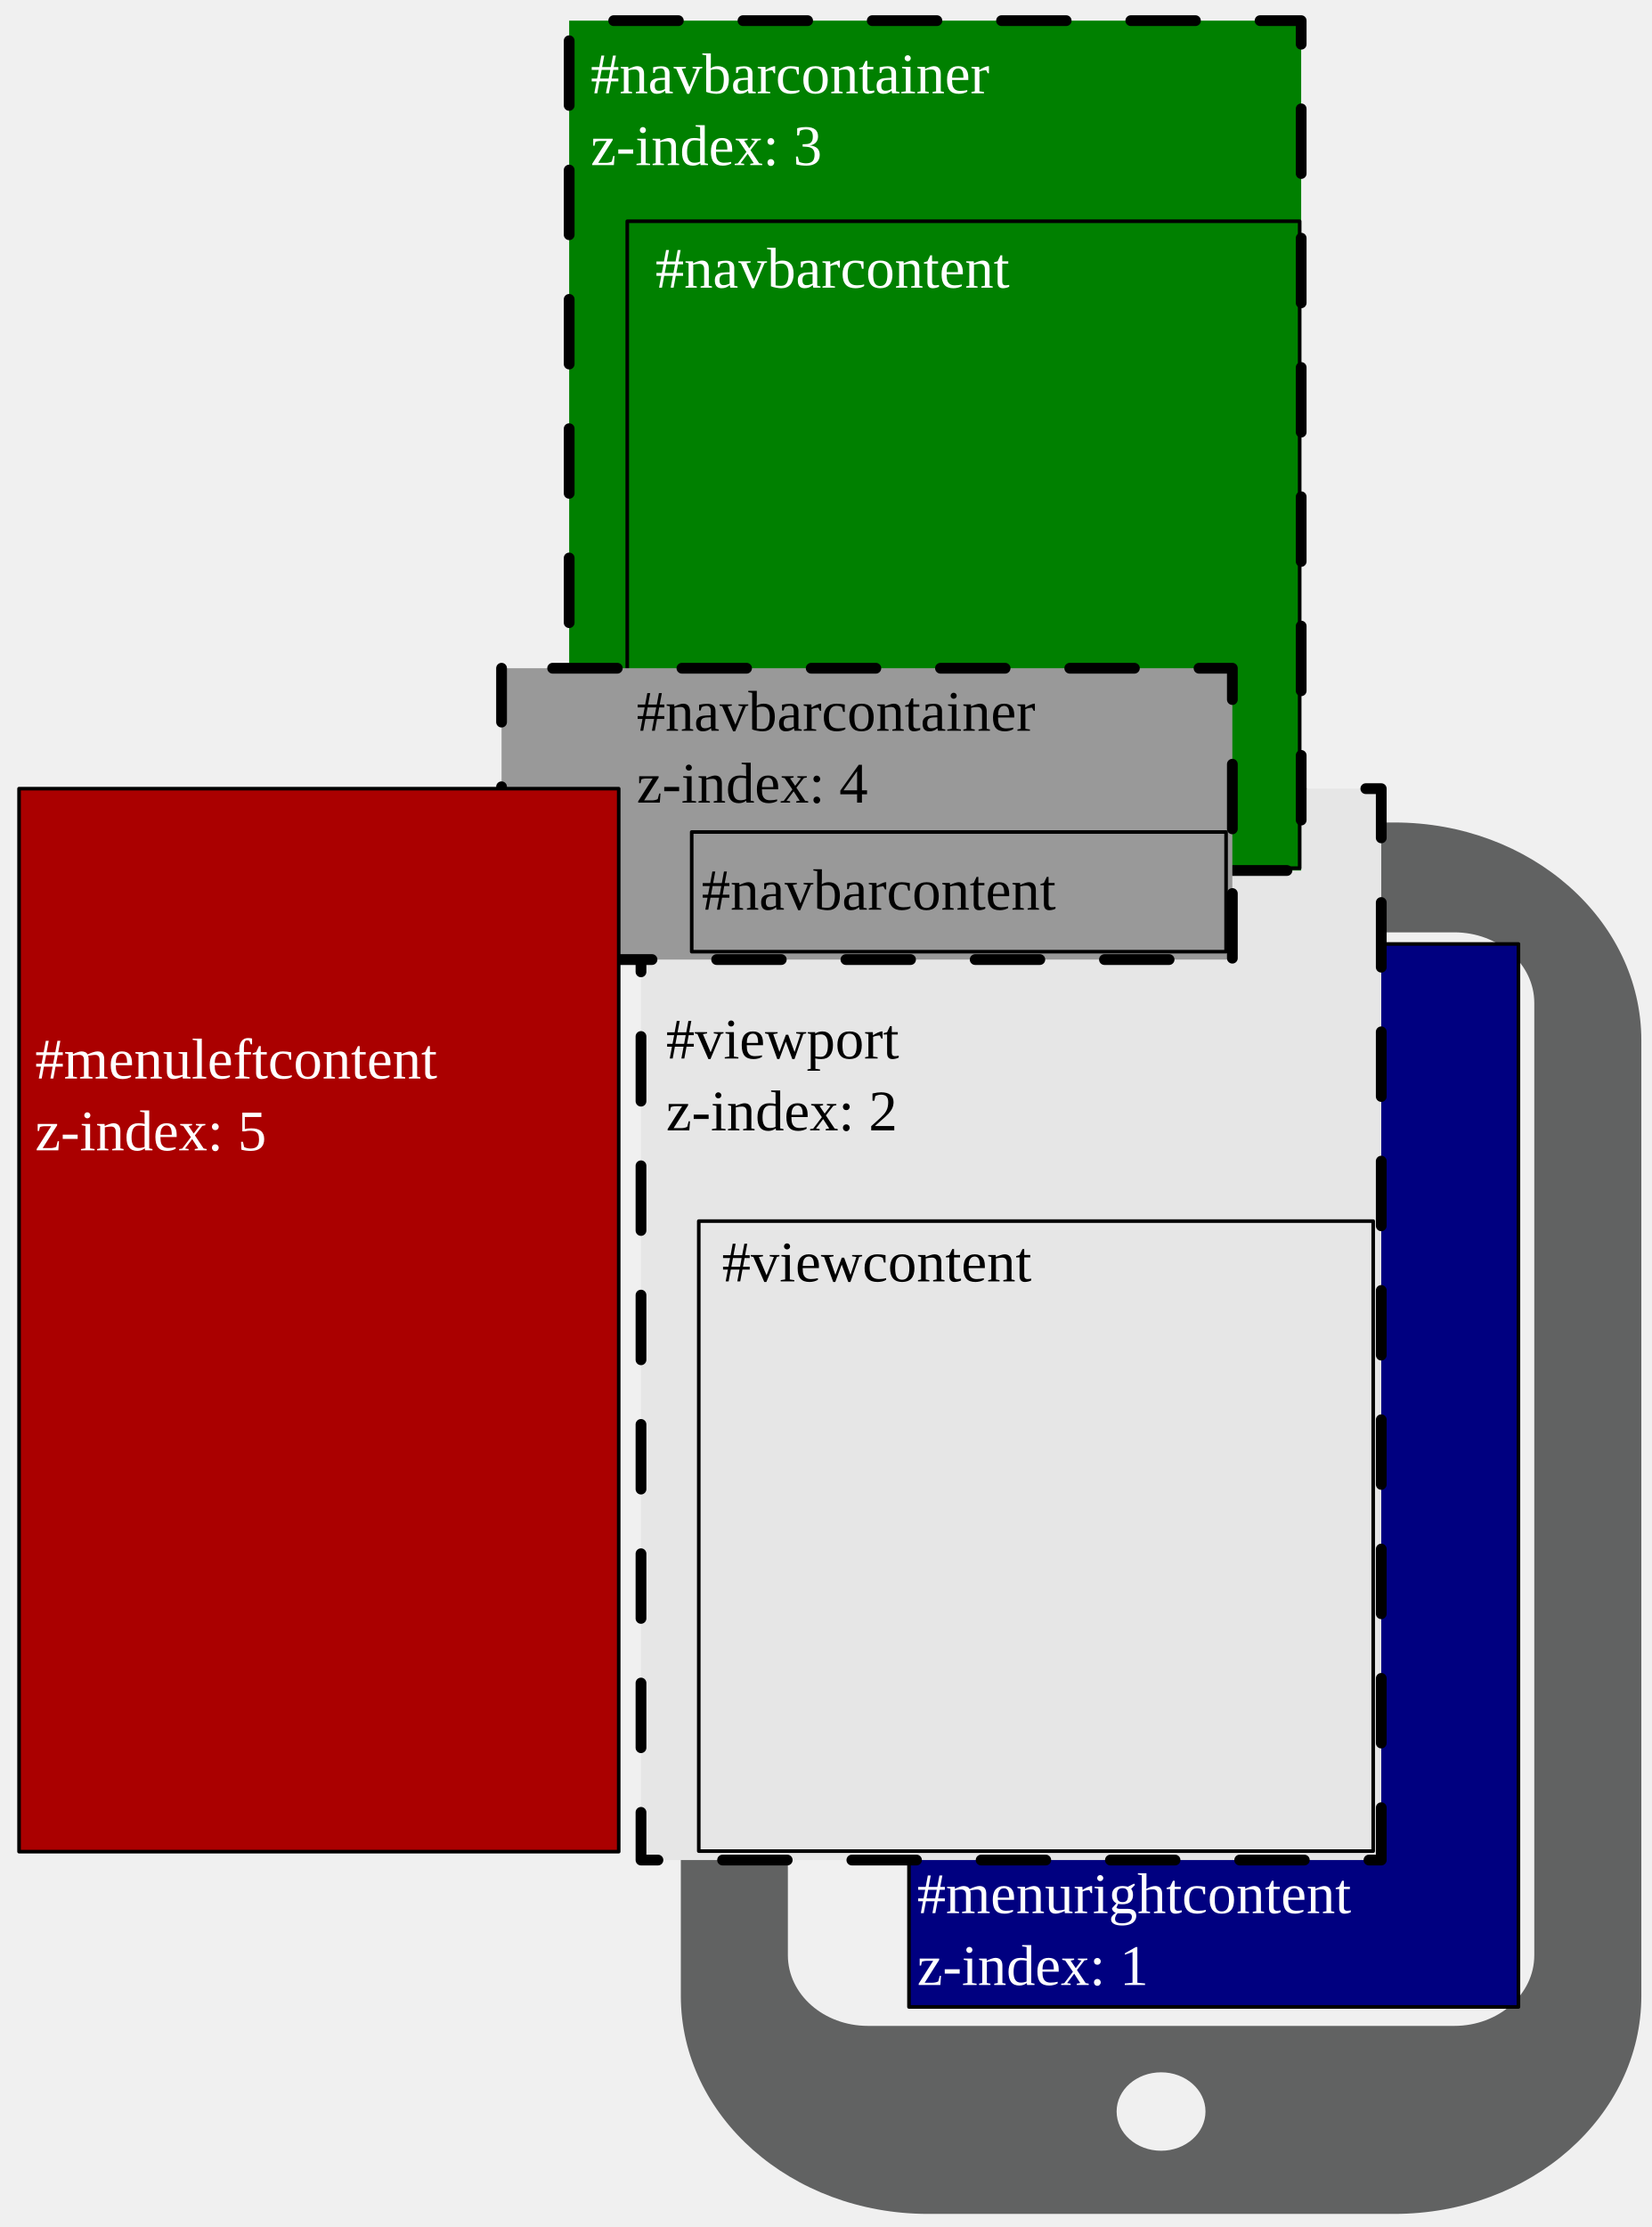
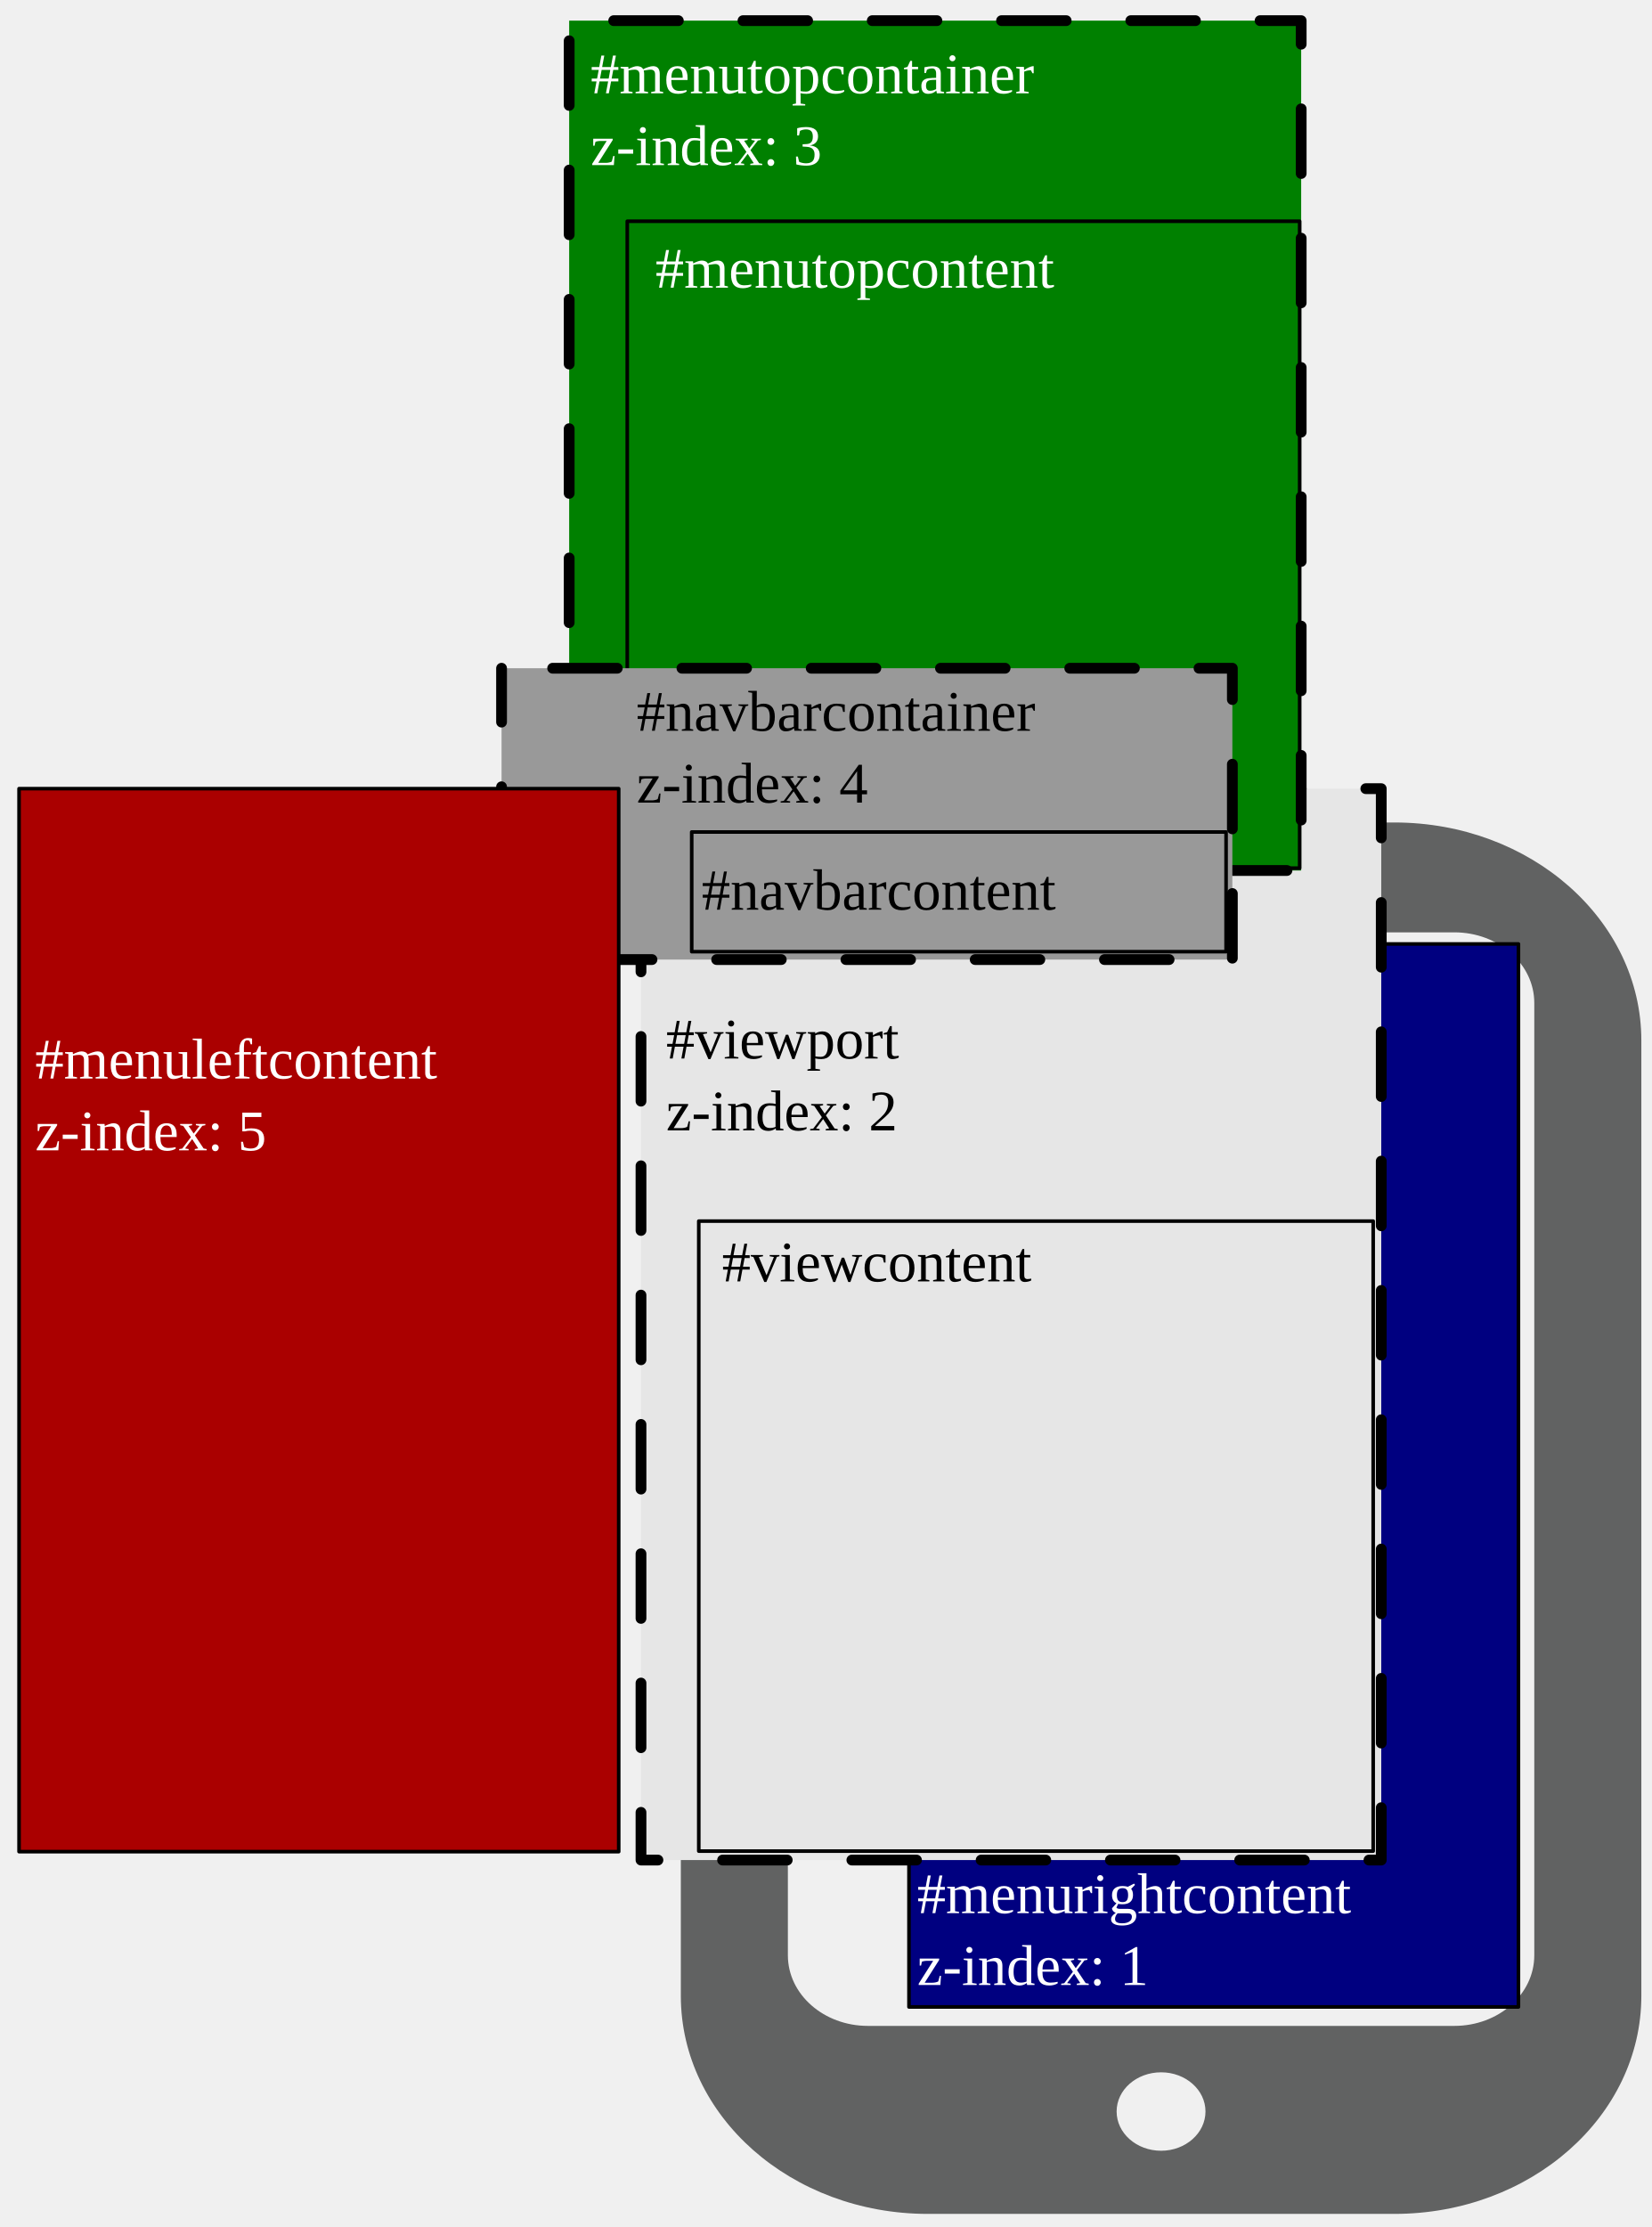
<svg xmlns="http://www.w3.org/2000/svg" width="460" height="620" id="svg2" version="1.1">
  <defs id="defs4" />
  <g id="layer1" transform="translate(0,-432.3622)">
    <g transform="matrix(3.51275,0,0,3.101254,84.23626,490.4888)" id="g18">
      <path style="fill:#616262" d="m 49.574,180 h 36.987 c 10.809,0 19.577,-8.76 19.577,-19.576 V 74.669 c 0,-10.817 -8.768,-19.577 -19.577,-19.577 H 49.574 c -10.817,0 -19.581,8.76 -19.581,19.577 v 85.755 c 0,10.816 8.764,19.576 19.581,19.576 z m 18.495,-5.669 c -1.953,0 -3.529,-1.58 -3.529,-3.524 0,-1.945 1.576,-3.517 3.529,-3.517 1.936,0 3.516,1.571 3.516,3.517 0,1.944 -1.58,3.524 -3.516,3.524 z M 38.479,71.292 c 0,-3.499 2.843,-6.338 6.342,-6.338 h 46.493 c 3.503,0 6.337,2.839 6.337,6.338 v 85.494 c 0,3.507 -2.834,6.337 -6.337,6.337 H 44.821 c -3.499,0 -6.342,-2.83 -6.342,-6.337 V 71.292 z" id="path20" />
    </g>
    <path style="fill:#000080;stroke:#000000;stroke-width:1;stroke-linecap:round;stroke-linejoin:round;stroke-miterlimit:4;stroke-opacity:1;stroke-dasharray:none;marker-mid:none" d="m 253.127,991.101 0,-295.938 169.72,0 0,295.938 -169.72,0 z" id="rect2987-3-3" />
    <path style="fill:#e6e6e6;stroke:#000000;stroke-width:3;stroke-linecap:round;stroke-linejoin:round;stroke-miterlimit:4;stroke-opacity:1;stroke-dasharray:18, 18;stroke-dashoffset:3;marker-mid:none" d="m 178.5,651.925 0,298.279 206.143,0 0,-298.279 -206.143,0 z" id="rect2987" />
    <text xml:space="preserve" style="font-size:40px;font-style:normal;font-variant:normal;font-weight:normal;font-stretch:normal;text-align:start;line-height:125%;letter-spacing:0px;word-spacing:0px;writing-mode:lr-tb;text-anchor:start;fill:#000000;fill-opacity:1;stroke:none;font-family:Courier 10 Pitch;-inkscape-font-specification:Courier 10 Pitch" x="185.484" y="727.055" id="text3963">
      <tspan id="tspan3965" x="185.484" y="727.055" style="font-size:16px;font-style:normal;font-variant:normal;font-weight:normal;font-stretch:normal;text-align:start;line-height:125%;writing-mode:lr-tb;text-anchor:start;font-family:Courier 10 Pitch;-inkscape-font-specification:Courier 10 Pitch">#viewport</tspan>
      <tspan x="185.484" y="747.055" style="font-size:16px;font-style:normal;font-variant:normal;font-weight:normal;font-stretch:normal;text-align:start;line-height:125%;writing-mode:lr-tb;text-anchor:start;font-family:Courier 10 Pitch;-inkscape-font-specification:Courier 10 Pitch" id="tspan3021">z-index: 2</tspan>
    </text>
    <path style="fill:#e6e6e6;stroke:#000000;stroke-width:1;stroke-linecap:round;stroke-linejoin:round;stroke-miterlimit:4;stroke-opacity:1;stroke-dasharray:none;marker-mid:none" d="m 194.59,772.325 0,175.386 187.809,0 0,-175.386 -187.809,0 z" id="rect2987-1" />
    <text xml:space="preserve" style="font-size:40px;font-style:normal;font-variant:normal;font-weight:normal;font-stretch:normal;text-align:start;line-height:125%;letter-spacing:0px;word-spacing:0px;writing-mode:lr-tb;text-anchor:start;fill:#000000;fill-opacity:1;stroke:none;font-family:Courier 10 Pitch;-inkscape-font-specification:Courier 10 Pitch" x="201.053" y="789.109" id="text3963-8">
      <tspan id="tspan3965-5" x="201.053" y="789.109" style="font-size:16px;font-style:normal;font-variant:normal;font-weight:normal;font-stretch:normal;text-align:start;line-height:125%;writing-mode:lr-tb;text-anchor:start;font-family:Courier 10 Pitch;-inkscape-font-specification:Courier 10 Pitch">#viewcontent</tspan>
    </text>
    <path style="fill:#008000;stroke:#000000;stroke-width:3;stroke-linecap:round;stroke-linejoin:round;stroke-miterlimit:4;stroke-opacity:1;stroke-dasharray:18, 18;stroke-dashoffset:3;marker-mid:none" d="m 158.5,674.709 0,-236.598 203.844,0 0,236.598 -203.844,0 z" id="rect2987-3-3-1" />
    <path style="fill:none;stroke:#000000;stroke-width:1;stroke-linecap:round;stroke-linejoin:round;stroke-miterlimit:4;stroke-opacity:1;stroke-dasharray:none;marker-mid:none" d="m 174.677,493.956 0,180.1 187.245,0 0,-180.1 -187.245,0 z" id="rect2987-1-3" />
    <path style="fill:#999999;stroke:#000000;stroke-width:3;stroke-linecap:round;stroke-linejoin:round;stroke-miterlimit:4;stroke-opacity:1;stroke-dasharray:18, 18;stroke-dashoffset:3;marker-mid:none" d="m 139.671,618.399 0,81.107 203.508,0 0,-81.107 -203.508,0 z" id="rect2987-1-5" />
    <text xml:space="preserve" style="font-size:40px;font-style:normal;font-variant:normal;font-weight:normal;font-stretch:normal;text-align:start;line-height:125%;letter-spacing:0px;word-spacing:0px;writing-mode:lr-tb;text-anchor:start;fill:#000000;fill-opacity:1;stroke:none;font-family:Courier 10 Pitch;-inkscape-font-specification:Courier 10 Pitch" x="177.272" y="635.811" id="text3963-1">
      <tspan id="tspan3965-6" x="177.272" y="635.811" style="font-size:16px;font-style:normal;font-variant:normal;font-weight:normal;font-stretch:normal;text-align:start;line-height:125%;writing-mode:lr-tb;text-anchor:start;font-family:Courier 10 Pitch;-inkscape-font-specification:Courier 10 Pitch">#navbarcontainer</tspan>
      <tspan x="177.272" y="655.811" style="font-size:16px;font-style:normal;font-variant:normal;font-weight:normal;font-stretch:normal;text-align:start;line-height:125%;writing-mode:lr-tb;text-anchor:start;font-family:Courier 10 Pitch;-inkscape-font-specification:Courier 10 Pitch" id="tspan3023">z-index: 4</tspan>
    </text>
    <path style="fill:#999999;stroke:#000000;stroke-width:1;stroke-linecap:round;stroke-linejoin:round;stroke-miterlimit:4;stroke-opacity:1;stroke-dasharray:none;marker-mid:none" d="m 192.623,663.99 0,33.32 148.808,0 0,-33.32 -148.808,0 z" id="rect2987-1-5-2" />
    <text xml:space="preserve" style="font-size:40.266px;font-style:normal;font-variant:normal;font-weight:normal;font-stretch:normal;text-align:start;line-height:125%;letter-spacing:0px;word-spacing:0px;writing-mode:lr-tb;text-anchor:start;fill:#000000;fill-opacity:1;stroke:none;font-family:Courier 10 Pitch;-inkscape-font-specification:Courier 10 Pitch" x="196.696" y="681.078" id="text3963-1-1" transform="scale(0.9933872,1.006657)">
      <tspan id="tspan3965-6-8" x="196.696" y="681.078" style="font-size:16.107px;font-style:normal;font-variant:normal;font-weight:normal;font-stretch:normal;text-align:start;line-height:125%;writing-mode:lr-tb;text-anchor:start;font-family:Courier 10 Pitch;-inkscape-font-specification:Courier 10 Pitch">#navbarcontent</tspan>
    </text>
    <text xml:space="preserve" style="font-size:40px;font-style:normal;font-variant:normal;font-weight:normal;font-stretch:normal;text-align:start;line-height:125%;letter-spacing:0px;word-spacing:0px;writing-mode:lr-tb;text-anchor:start;fill:#ffffff;fill-opacity:1;stroke:none;font-family:Courier 10 Pitch;-inkscape-font-specification:Courier 10 Pitch" x="164.475" y="458.328" id="text3963-1-6">
-       <tspan id="tspan3965-6-0" x="164.475" y="458.328" style="font-size:16px;font-style:normal;font-variant:normal;font-weight:normal;font-stretch:normal;text-align:start;line-height:125%;writing-mode:lr-tb;text-anchor:start;fill:#ffffff;font-family:Courier 10 Pitch;-inkscape-font-specification:Courier 10 Pitch">#navbarcontainer</tspan>
+       <tspan id="tspan3965-6-0" x="164.475" y="458.328" style="font-size:16px;font-style:normal;font-variant:normal;font-weight:normal;font-stretch:normal;text-align:start;line-height:125%;writing-mode:lr-tb;text-anchor:start;fill:#ffffff;font-family:Courier 10 Pitch;-inkscape-font-specification:Courier 10 Pitch">#menutopcontainer</tspan>
      <tspan x="164.475" y="478.328" style="font-size:16px;font-style:normal;font-variant:normal;font-weight:normal;font-stretch:normal;text-align:start;line-height:125%;writing-mode:lr-tb;text-anchor:start;fill:#ffffff;font-family:Courier 10 Pitch;-inkscape-font-specification:Courier 10 Pitch" id="tspan3025">z-index: 3</tspan>
    </text>
    <text xml:space="preserve" style="font-size:40px;font-style:normal;font-variant:normal;font-weight:normal;font-stretch:normal;text-align:start;line-height:125%;letter-spacing:0px;word-spacing:0px;writing-mode:lr-tb;text-anchor:start;fill:#ffffff;fill-opacity:1;stroke:none;font-family:Courier 10 Pitch;-inkscape-font-specification:Courier 10 Pitch" x="182.503" y="512.449" id="text3963-1-6-0">
-       <tspan id="tspan3965-6-0-3" x="182.503" y="512.449" style="font-size:16px;font-style:normal;font-variant:normal;font-weight:normal;font-stretch:normal;text-align:start;line-height:125%;writing-mode:lr-tb;text-anchor:start;fill:#ffffff;font-family:Courier 10 Pitch;-inkscape-font-specification:Courier 10 Pitch">#navbarcontent</tspan>
+       <tspan id="tspan3965-6-0-3" x="182.503" y="512.449" style="font-size:16px;font-style:normal;font-variant:normal;font-weight:normal;font-stretch:normal;text-align:start;line-height:125%;writing-mode:lr-tb;text-anchor:start;fill:#ffffff;font-family:Courier 10 Pitch;-inkscape-font-specification:Courier 10 Pitch">#menutopcontent</tspan>
    </text>
    <text xml:space="preserve" style="font-size:40px;font-style:normal;font-variant:normal;font-weight:normal;font-stretch:normal;text-align:start;line-height:125%;letter-spacing:0px;word-spacing:0px;writing-mode:lr-tb;text-anchor:start;fill:#ffffff;fill-opacity:1;stroke:none;font-family:Courier 10 Pitch;-inkscape-font-specification:Courier 10 Pitch" x="255.396" y="964.98" id="text3963-8-9">
      <tspan id="tspan3965-5-1" x="255.396" y="964.98" style="font-size:16px;font-style:normal;font-variant:normal;font-weight:normal;font-stretch:normal;text-align:start;line-height:125%;writing-mode:lr-tb;text-anchor:start;fill:#ffffff;font-family:Courier 10 Pitch;-inkscape-font-specification:Courier 10 Pitch">#menurightcontent</tspan>
      <tspan x="255.396" y="984.98" style="font-size:16px;font-style:normal;font-variant:normal;font-weight:normal;font-stretch:normal;text-align:start;line-height:125%;writing-mode:lr-tb;text-anchor:start;fill:#ffffff;font-family:Courier 10 Pitch;-inkscape-font-specification:Courier 10 Pitch" id="tspan3017">z-index: 1</tspan>
    </text>
    <path style="fill:#aa0000;stroke:#000000;stroke-width:1;stroke-linecap:round;stroke-linejoin:round;stroke-miterlimit:4;stroke-opacity:1;stroke-dasharray:none;marker-mid:none" d="m 5.305,947.862 0,-295.938 166.99,0 0,295.938 -166.99,0 z" id="rect2987-3" />
    <text xml:space="preserve" style="font-size:40px;font-style:normal;font-variant:normal;font-weight:normal;font-stretch:normal;text-align:start;line-height:125%;letter-spacing:0px;word-spacing:0px;writing-mode:lr-tb;text-anchor:start;fill:#ffffff;fill-opacity:1;stroke:none;font-family:Courier 10 Pitch;-inkscape-font-specification:Courier 10 Pitch" x="9.774" y="732.619" id="text3963-7">
      <tspan id="tspan3965-0" x="9.774" y="732.619" style="font-size:16px;font-style:normal;font-variant:normal;font-weight:normal;font-stretch:normal;text-align:start;line-height:125%;writing-mode:lr-tb;text-anchor:start;fill:#ffffff;font-family:Courier 10 Pitch;-inkscape-font-specification:Courier 10 Pitch">#menuleftcontent</tspan>
      <tspan x="9.774" y="752.619" style="font-size:16px;font-style:normal;font-variant:normal;font-weight:normal;font-stretch:normal;text-align:start;line-height:125%;writing-mode:lr-tb;text-anchor:start;fill:#ffffff;font-family:Courier 10 Pitch;-inkscape-font-specification:Courier 10 Pitch" id="tspan3027">z-index: 5</tspan>
    </text>
  </g>
</svg>
